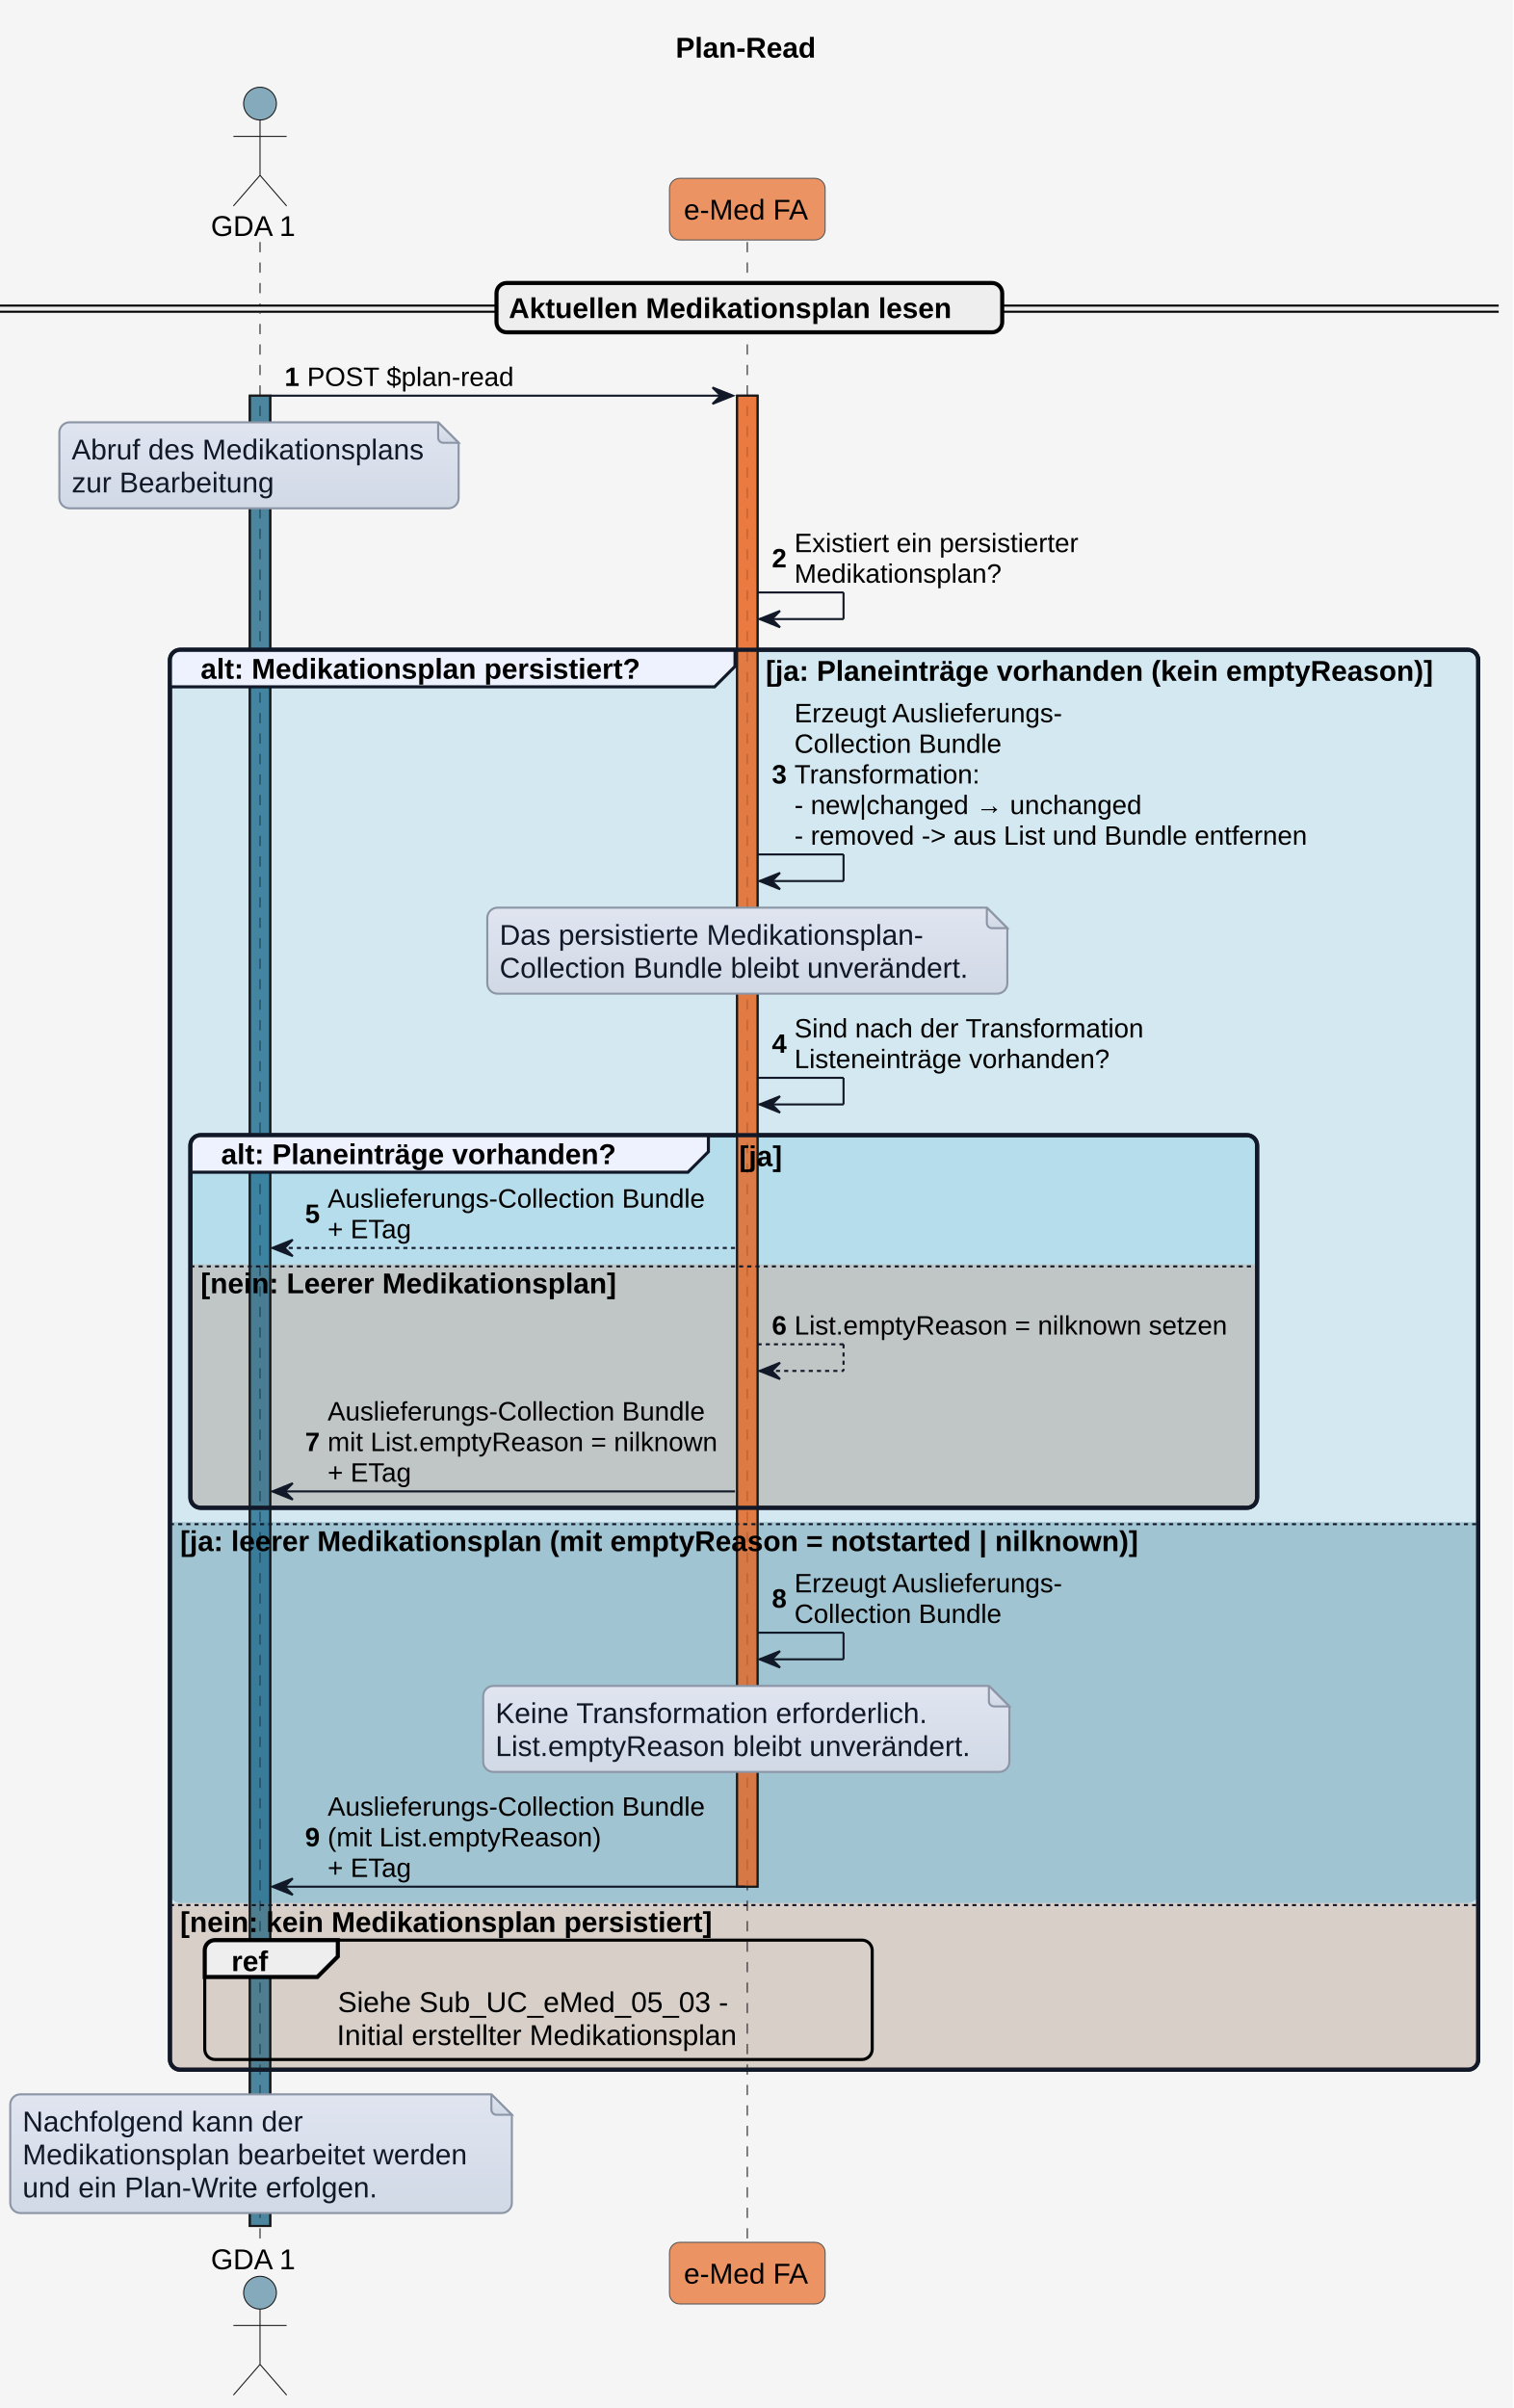
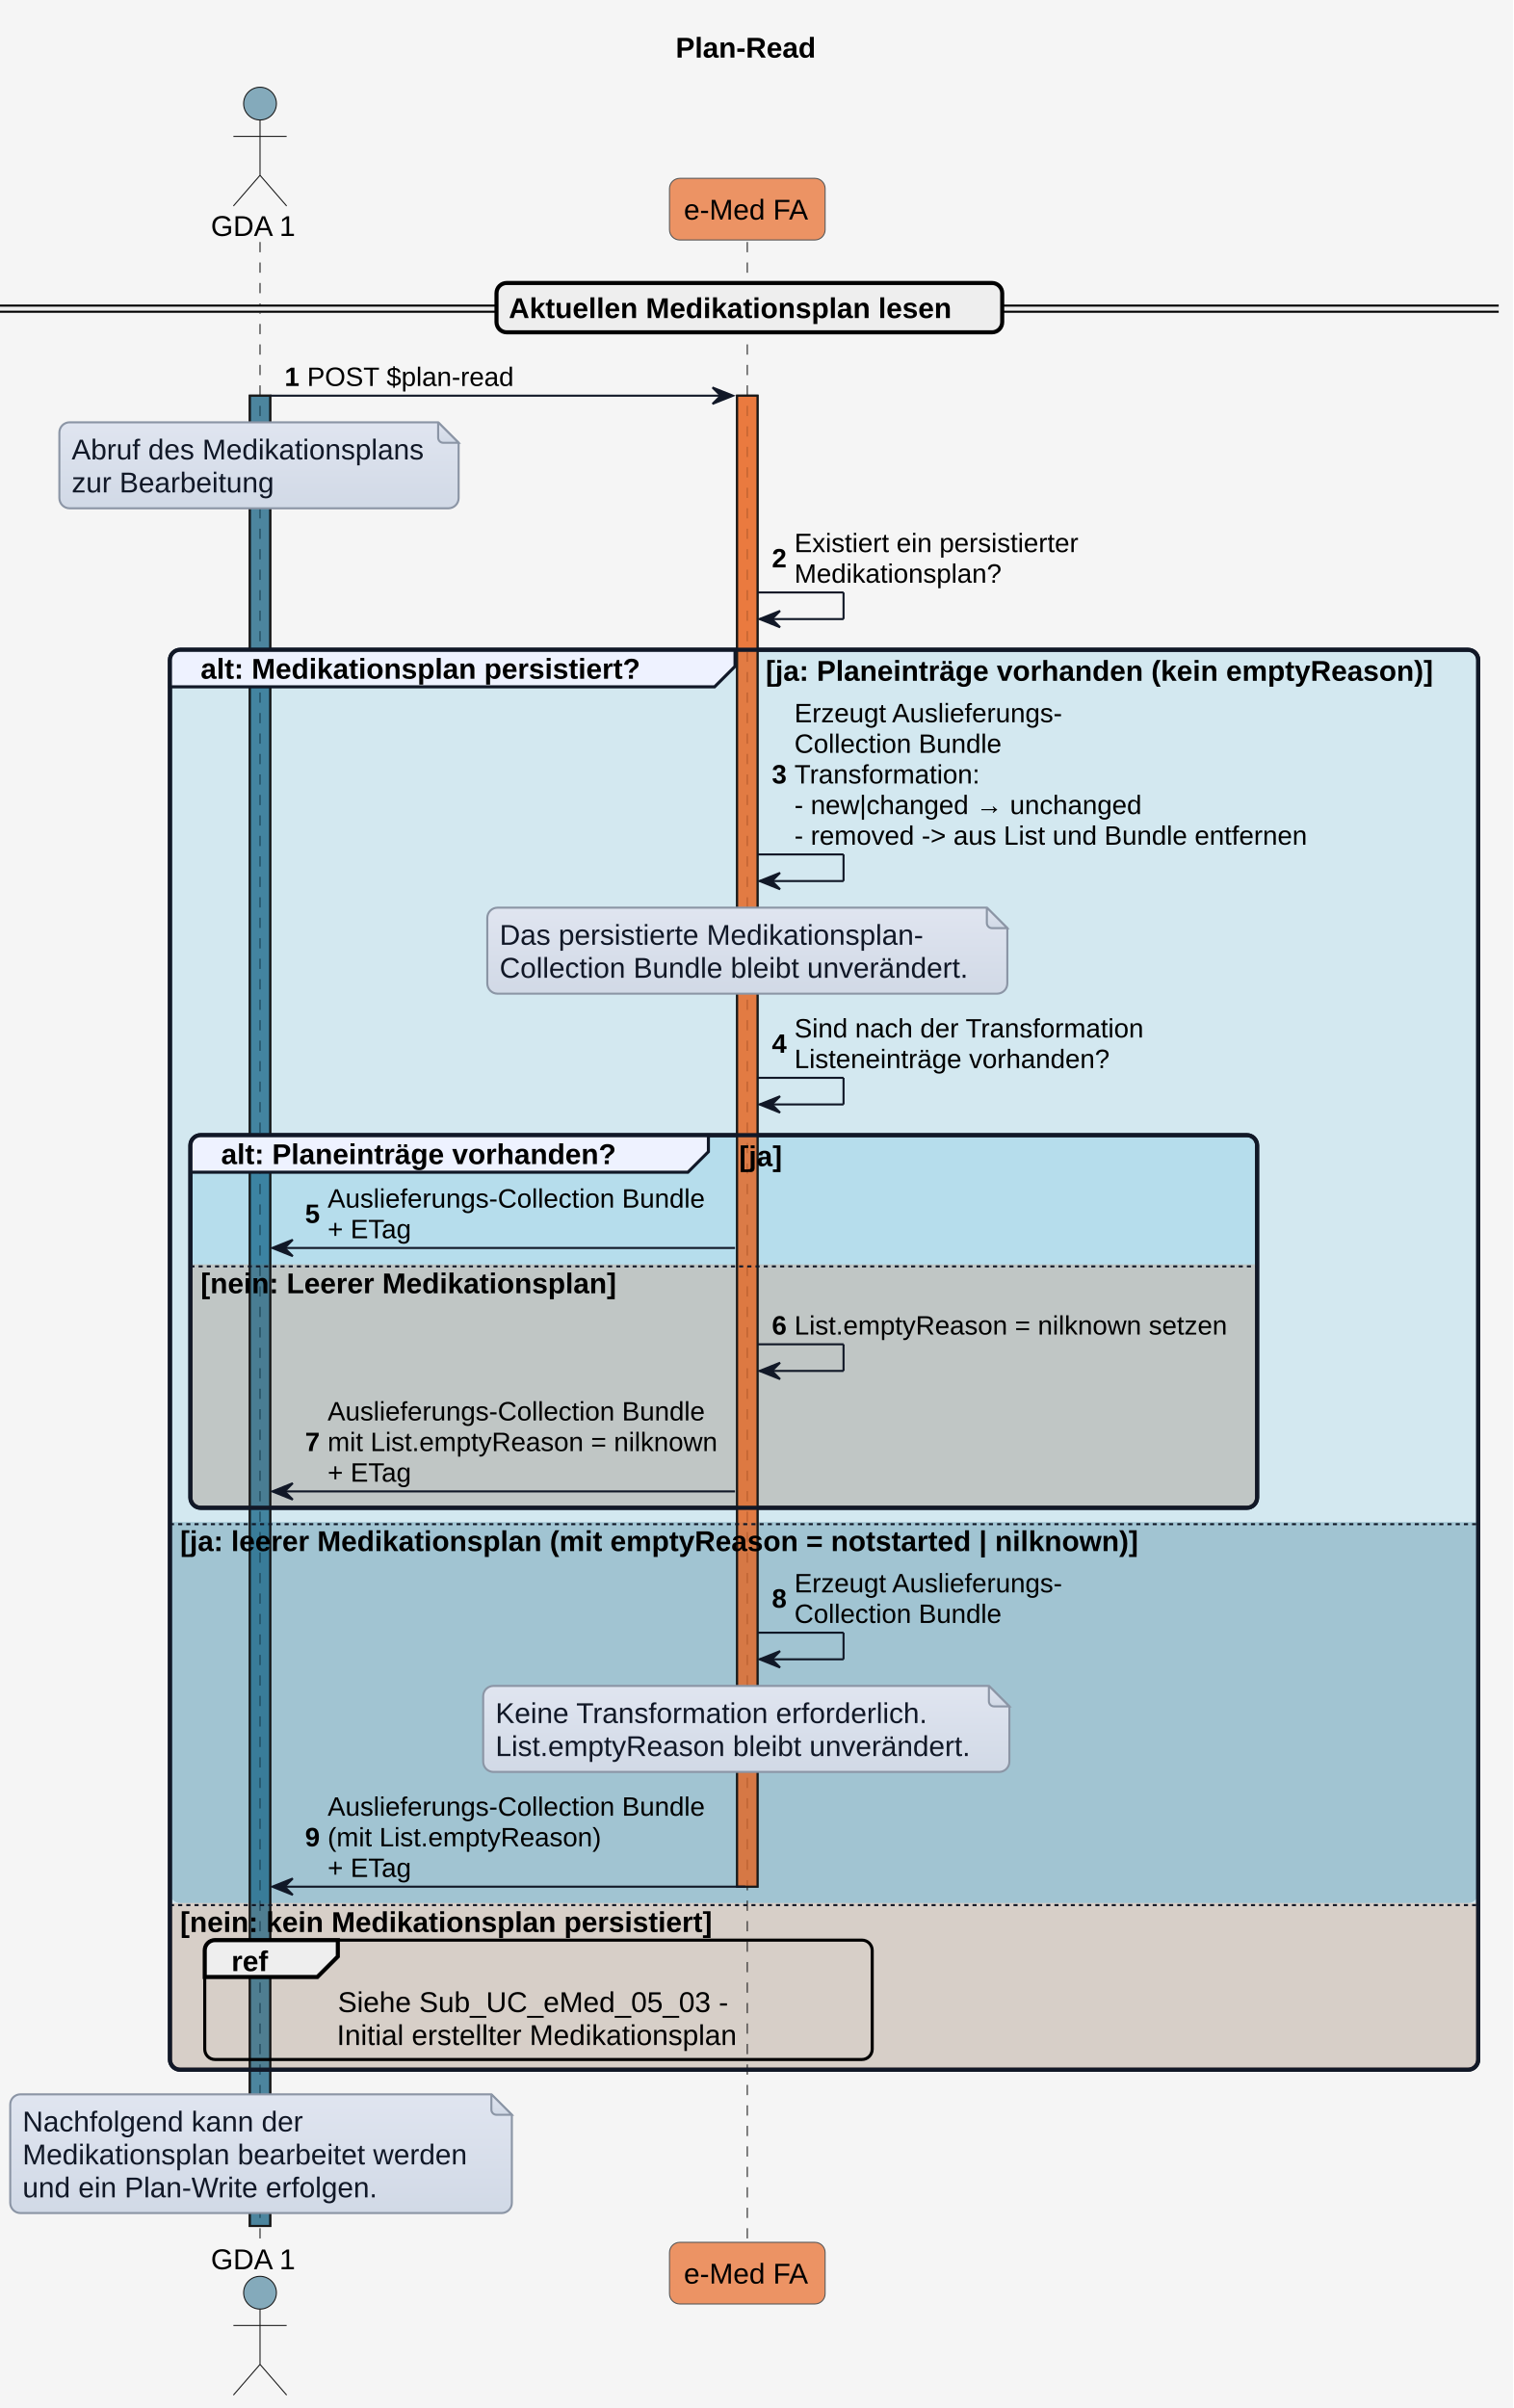
<svg xmlns="http://www.w3.org/2000/svg" contentStyleType="text/css" height="1176px" preserveAspectRatio="none" style="width:739px;height:1176px;background:#F5F5F5;" version="1.1" viewBox="0 0 739 1176" width="739px" zoomAndPan="magnify">
  <defs>
-     <linearGradient id="g1nb6zfjud6q490" x1="50%" x2="50%" y1="0%" y2="100%">
+     <linearGradient id="g1vv9j5j5pqm10" x1="50%" x2="50%" y1="0%" y2="100%">
      <stop offset="0%" stop-color="#E0E5F0" />
      <stop offset="100%" stop-color="#D1D9E6" />
    </linearGradient>
  </defs>
  <g>
    <rect fill="#F5F5F5" height="1176" style="stroke:none;stroke-width:1.0;" width="739" x="0" y="0" />
    <text fill="#000000" font-family="Arial" font-size="14" font-weight="bold" lengthAdjust="spacing" textLength="71" x="330" y="28.132">Plan-Read</text>
    <rect fill="#156082" fill-opacity="0.502" height="893.849" style="stroke:#181818;stroke-width:1.0;" width="10" x="122" y="193.245" />
    <rect fill="#E97232" fill-opacity="0.741" height="728.158" style="stroke:#181818;stroke-width:1.0;" width="10" x="360" y="193.245" />
    <rect fill="#0F9ED5" fill-opacity="0.145" height="693.458" rx="5" ry="5" style="stroke:#111827;stroke-width:2.0;" width="639" x="83" y="317.339" />
    <rect fill="#0F9ED5" fill-opacity="0.145" height="181.988" rx="5" ry="5" style="stroke:#111827;stroke-width:2.0;" width="521" x="93" y="554.375" />
    <path d="M93,617.47 L614,617.47 L614,731.363 A5,5 0 0 1 609,736.363 L98,736.363 A5,5 0 0 1 93,731.363 L93,617.47 " fill="#E97132" fill-opacity="0.208" style="stroke:none;stroke-width:1.0;" />
    <path d="M83,743.363 L722,743.363 L722,924.403 A5,5 0 0 1 717,929.403 L88,929.403 A5,5 0 0 1 83,924.403 L83,743.363 " fill="#34738D" fill-opacity="0.306" style="stroke:none;stroke-width:1.0;" />
    <path d="M83,929.403 L722,929.403 L722,1005.797 A5,5 0 0 1 717,1010.797 L88,1010.797 A5,5 0 0 1 83,1005.797 L83,929.403 " fill="#E97132" fill-opacity="0.208" style="stroke:none;stroke-width:1.0;" />
    <line style="stroke:#181818;stroke-width:0.5;stroke-dasharray:5.0,5.0;" x1="127" x2="127" y1="118.197" y2="1096.093" />
    <line style="stroke:#181818;stroke-width:0.5;stroke-dasharray:5.0,5.0;" x1="365" x2="365" y1="118.197" y2="1096.093" />
    <text fill="#000000" font-family="Arial" font-size="14" lengthAdjust="spacing" textLength="42" x="103" y="115.231">GDA 1</text>
    <ellipse cx="127" cy="50.599" fill="#156082" fill-opacity="0.502" rx="8" ry="8" style="stroke:#181818;stroke-width:0.5;" />
    <path d="M127,58.599 L127,85.599 M114,66.599 L140,66.599 M127,85.599 L114,100.599 M127,85.599 L140,100.599 " fill="none" style="stroke:#181818;stroke-width:0.5;" />
    <text fill="#000000" font-family="Arial" font-size="14" lengthAdjust="spacing" textLength="42" x="103" y="1108.225">GDA 1</text>
    <ellipse cx="127" cy="1119.692" fill="#156082" fill-opacity="0.502" rx="8" ry="8" style="stroke:#181818;stroke-width:0.5;" />
    <path d="M127,1127.692 L127,1154.692 M114,1135.692 L140,1135.692 M127,1154.692 L114,1169.692 M127,1154.692 L140,1169.692 " fill="none" style="stroke:#181818;stroke-width:0.5;" />
    <rect fill="#E97232" fill-opacity="0.741" height="30.099" rx="5" ry="5" style="stroke:#555555;stroke-width:0.5;" width="76" x="327" y="87.099" />
    <text fill="#000000" font-family="Arial" font-size="14" lengthAdjust="spacing" textLength="62" x="334" y="107.231">e-Med FA</text>
    <rect fill="#E97232" fill-opacity="0.741" height="30.099" rx="5" ry="5" style="stroke:#555555;stroke-width:0.5;" width="76" x="327" y="1095.093" />
    <text fill="#000000" font-family="Arial" font-size="14" lengthAdjust="spacing" textLength="62" x="334" y="1115.225">e-Med FA</text>
    <rect fill="#156082" fill-opacity="0.502" height="893.849" style="stroke:#181818;stroke-width:1.0;" width="10" x="122" y="193.245" />
    <rect fill="#E97232" fill-opacity="0.741" height="728.158" style="stroke:#181818;stroke-width:1.0;" width="10" x="360" y="193.245" />
    <rect fill="#EEEEEE" height="3" rx="5" ry="5" style="stroke:#EEEEEE;stroke-width:1.0;" width="732" x="0" y="149.247" />
    <line style="stroke:#000000;stroke-width:1.0;" x1="0" x2="732" y1="149.247" y2="149.247" />
    <line style="stroke:#000000;stroke-width:1.0;" x1="0" x2="732" y1="152.247" y2="152.247" />
    <rect fill="#EEEEEE" height="24.099" rx="5" ry="5" style="stroke:#000000;stroke-width:2.0;" width="247" x="242.5" y="138.197" />
    <text fill="#000000" font-family="Arial" font-size="14" font-weight="bold" lengthAdjust="spacing" textLength="229" x="248.5" y="155.329">Aktuellen Medikationsplan lesen</text>
    <polygon fill="#111827" points="348,189.245,358,193.245,348,197.245,352,193.245" style="stroke:#111827;stroke-width:1.0;" />
    <line style="stroke:#111827;stroke-width:1.0;" x1="132" x2="354" y1="193.245" y2="193.245" />
    <text fill="#000000" font-family="Arial" font-size="13" font-weight="bold" lengthAdjust="spacing" textLength="7" x="139" y="188.49">1</text>
    <text fill="#000000" font-family="Arial" font-size="13" lengthAdjust="spacing" textLength="99" x="150" y="188.49">POST $plan-read</text>
-     <path d="M29,211.245 L29,243.245 A5,5 0 0 0 34,248.245 L219,248.245 A5,5 0 0 0 224,243.245 L224,216.245 L214,206.245 L34,206.245 A5,5 0 0 0 29,211.245 " fill="url(#g1nb6zfjud6q490)" style="stroke:#8B95A5;stroke-width:1.0;" />
-     <path d="M214,206.245 L214,213.745 A2.5,2.5 0 0 0 216.5,216.245 L224,216.245 L214,206.245 " fill="url(#g1nb6zfjud6q490)" style="stroke:#8B95A5;stroke-width:1.0;" />
+     <path d="M29,211.245 L29,243.245 A5,5 0 0 0 34,248.245 L219,248.245 A5,5 0 0 0 224,243.245 L224,216.245 L214,206.245 L34,206.245 A5,5 0 0 0 29,211.245 " fill="url(#g1vv9j5j5pqm10)" style="stroke:#8B95A5;stroke-width:1.0;" />
+     <path d="M214,206.245 L214,213.745 A2.5,2.5 0 0 0 216.5,216.245 L224,216.245 L214,206.245 " fill="url(#g1vv9j5j5pqm10)" style="stroke:#8B95A5;stroke-width:1.0;" />
    <text fill="#111827" font-family="Arial" font-size="14" lengthAdjust="spacing" textLength="174" x="35" y="224.376">Abruf des Medikationsplans</text>
    <text fill="#111827" font-family="Arial" font-size="14" lengthAdjust="spacing" textLength="100" x="35" y="240.475">zur Bearbeitung</text>
    <line style="stroke:#111827;stroke-width:1.0;" x1="370" x2="412" y1="289.339" y2="289.339" />
    <line style="stroke:#111827;stroke-width:1.0;" x1="412" x2="412" y1="289.339" y2="302.339" />
    <line style="stroke:#111827;stroke-width:1.0;" x1="371" x2="412" y1="302.339" y2="302.339" />
    <polygon fill="#111827" points="381,298.339,371,302.339,381,306.339,377,302.339" style="stroke:#111827;stroke-width:1.0;" />
    <text fill="#000000" font-family="Arial" font-size="13" font-weight="bold" lengthAdjust="spacing" textLength="7" x="377" y="277.11">2</text>
    <text fill="#000000" font-family="Arial" font-size="13" lengthAdjust="spacing" textLength="141" x="388" y="269.636">Existiert ein persistierter</text>
    <text fill="#000000" font-family="Arial" font-size="13" lengthAdjust="spacing" textLength="101" x="388" y="284.584">Medikationsplan?</text>
    <path d="M88,317.339 L359,317.339 L359,325.438 L349,335.438 L83,335.438 L83,322.339 A5,5 0 0 1 88,317.339 " fill="#EEF2FF" style="stroke:#111827;stroke-width:1.5;" />
    <rect fill="none" height="693.458" rx="5" ry="5" style="stroke:#111827;stroke-width:2.0;" width="639" x="83" y="317.339" />
    <text fill="#000000" font-family="Arial" font-size="14" font-weight="bold" lengthAdjust="spacing" textLength="227" x="98" y="331.471">alt: Medikationsplan persistiert?</text>
    <text fill="#000000" font-family="Arial" font-size="14" font-weight="bold" lengthAdjust="spacing" textLength="343" x="374" y="332.471">[ja: Planeinträge vorhanden (kein emptyReason)]</text>
    <line style="stroke:#111827;stroke-width:1.0;" x1="370" x2="412" y1="417.28" y2="417.28" />
    <line style="stroke:#111827;stroke-width:1.0;" x1="412" x2="412" y1="417.28" y2="430.28" />
    <line style="stroke:#111827;stroke-width:1.0;" x1="371" x2="412" y1="430.28" y2="430.28" />
    <polygon fill="#111827" points="381,426.28,371,430.28,381,434.28,377,430.28" style="stroke:#111827;stroke-width:1.0;" />
    <text fill="#000000" font-family="Arial" font-size="13" font-weight="bold" lengthAdjust="spacing" textLength="7" x="377" y="382.628">3</text>
    <text fill="#000000" font-family="Arial" font-size="13" lengthAdjust="spacing" textLength="131" x="388" y="352.731">Erzeugt Auslieferungs-</text>
    <text fill="#000000" font-family="Arial" font-size="13" lengthAdjust="spacing" textLength="101" x="388" y="367.679">Collection Bundle</text>
    <text fill="#000000" font-family="Arial" font-size="13" lengthAdjust="spacing" textLength="89" x="388" y="382.628">Transformation:</text>
    <text fill="#000000" font-family="Arial" font-size="13" lengthAdjust="spacing" textLength="167" x="388" y="397.577">- new|changed → unchanged</text>
    <text fill="#000000" font-family="Arial" font-size="13" lengthAdjust="spacing" textLength="248" x="388" y="412.525">- removed -&gt; aus List und Bundle entfernen</text>
-     <path d="M238,448.28 L238,480.28 A5,5 0 0 0 243,485.28 L487,485.28 A5,5 0 0 0 492,480.28 L492,453.28 L482,443.28 L243,443.28 A5,5 0 0 0 238,448.28 " fill="url(#g1nb6zfjud6q490)" style="stroke:#8B95A5;stroke-width:1.0;" />
-     <path d="M482,443.28 L482,450.78 A2.5,2.5 0 0 0 484.5,453.28 L492,453.28 L482,443.28 " fill="url(#g1nb6zfjud6q490)" style="stroke:#8B95A5;stroke-width:1.0;" />
+     <path d="M238,448.28 L238,480.28 A5,5 0 0 0 243,485.28 L487,485.28 A5,5 0 0 0 492,480.28 L492,453.28 L482,443.28 L243,443.28 A5,5 0 0 0 238,448.28 " fill="url(#g1vv9j5j5pqm10)" style="stroke:#8B95A5;stroke-width:1.0;" />
+     <path d="M482,443.28 L482,450.78 A2.5,2.5 0 0 0 484.5,453.28 L492,453.28 L482,443.28 " fill="url(#g1vv9j5j5pqm10)" style="stroke:#8B95A5;stroke-width:1.0;" />
    <text fill="#111827" font-family="Arial" font-size="14" lengthAdjust="spacing" textLength="210" x="244" y="461.412">Das persistierte Medikationsplan-</text>
    <text fill="#111827" font-family="Arial" font-size="14" lengthAdjust="spacing" textLength="233" x="244" y="477.511">Collection Bundle bleibt unverändert.</text>
    <line style="stroke:#111827;stroke-width:1.0;" x1="370" x2="412" y1="526.375" y2="526.375" />
    <line style="stroke:#111827;stroke-width:1.0;" x1="412" x2="412" y1="526.375" y2="539.375" />
    <line style="stroke:#111827;stroke-width:1.0;" x1="371" x2="412" y1="539.375" y2="539.375" />
    <polygon fill="#111827" points="381,535.375,371,539.375,381,543.375,377,539.375" style="stroke:#111827;stroke-width:1.0;" />
    <text fill="#000000" font-family="Arial" font-size="13" font-weight="bold" lengthAdjust="spacing" textLength="7" x="377" y="514.146">4</text>
    <text fill="#000000" font-family="Arial" font-size="13" lengthAdjust="spacing" textLength="169" x="388" y="506.671">Sind nach der Transformation</text>
    <text fill="#000000" font-family="Arial" font-size="13" lengthAdjust="spacing" textLength="150" x="388" y="521.62">Listeneinträge vorhanden?</text>
    <path d="M98,554.375 L346,554.375 L346,562.474 L336,572.474 L93,572.474 L93,559.375 A5,5 0 0 1 98,554.375 " fill="#EEF2FF" style="stroke:#111827;stroke-width:1.5;" />
    <rect fill="none" height="181.988" rx="5" ry="5" style="stroke:#111827;stroke-width:2.0;" width="521" x="93" y="554.375" />
    <text fill="#000000" font-family="Arial" font-size="14" font-weight="bold" lengthAdjust="spacing" textLength="204" x="108" y="568.507">alt: Planeinträge vorhanden?</text>
    <text fill="#000000" font-family="Arial" font-size="14" font-weight="bold" lengthAdjust="spacing" textLength="22" x="361" y="569.507">[ja]</text>
    <polygon fill="#111827" points="143,605.47,133,609.47,143,613.47,139,609.47" style="stroke:#111827;stroke-width:1.0;" />
-     <line style="stroke:#111827;stroke-width:1.0;stroke-dasharray:2.0,2.0;" x1="137" x2="359" y1="609.47" y2="609.47" />
+     <line style="stroke:#111827;stroke-width:1.0;" x1="137" x2="359" y1="609.47" y2="609.47" />
    <text fill="#000000" font-family="Arial" font-size="13" font-weight="bold" lengthAdjust="spacing" textLength="7" x="149" y="597.24">5</text>
    <text fill="#000000" font-family="Arial" font-size="13" lengthAdjust="spacing" textLength="183" x="160" y="589.766">Auslieferungs-Collection Bundle</text>
    <text fill="#000000" font-family="Arial" font-size="13" lengthAdjust="spacing" textLength="42" x="160" y="604.715">+ ETag</text>
    <line style="stroke:#111827;stroke-width:1.0;stroke-dasharray:2.0,2.0;" x1="93" x2="614" y1="618.47" y2="618.47" />
    <text fill="#000000" font-family="Arial" font-size="14" font-weight="bold" lengthAdjust="spacing" textLength="216" x="98" y="631.602">[nein: Leerer Medikationsplan]</text>
-     <line style="stroke:#111827;stroke-width:1.0;stroke-dasharray:2.0,2.0;" x1="370" x2="412" y1="656.517" y2="656.517" />
-     <line style="stroke:#111827;stroke-width:1.0;stroke-dasharray:2.0,2.0;" x1="412" x2="412" y1="656.517" y2="669.517" />
-     <line style="stroke:#111827;stroke-width:1.0;stroke-dasharray:2.0,2.0;" x1="371" x2="412" y1="669.517" y2="669.517" />
+     <line style="stroke:#111827;stroke-width:1.0;" x1="370" x2="412" y1="656.517" y2="656.517" />
+     <line style="stroke:#111827;stroke-width:1.0;" x1="412" x2="412" y1="656.517" y2="669.517" />
+     <line style="stroke:#111827;stroke-width:1.0;" x1="371" x2="412" y1="669.517" y2="669.517" />
    <polygon fill="#111827" points="381,665.517,371,669.517,381,673.517,377,669.517" style="stroke:#111827;stroke-width:1.0;" />
    <text fill="#000000" font-family="Arial" font-size="13" font-weight="bold" lengthAdjust="spacing" textLength="7" x="377" y="651.762">6</text>
    <text fill="#000000" font-family="Arial" font-size="13" lengthAdjust="spacing" textLength="214" x="388" y="651.762">List.emptyReason = nilknown setzen</text>
    <polygon fill="#111827" points="143,724.363,133,728.363,143,732.363,139,728.363" style="stroke:#111827;stroke-width:1.0;" />
    <line style="stroke:#111827;stroke-width:1.0;" x1="137" x2="359" y1="728.363" y2="728.363" />
    <text fill="#000000" font-family="Arial" font-size="13" font-weight="bold" lengthAdjust="spacing" textLength="7" x="149" y="708.66">7</text>
    <text fill="#000000" font-family="Arial" font-size="13" lengthAdjust="spacing" textLength="183" x="160" y="693.711">Auslieferungs-Collection Bundle</text>
    <text fill="#000000" font-family="Arial" font-size="13" lengthAdjust="spacing" textLength="193" x="160" y="708.66">mit List.emptyReason = nilknown</text>
    <text fill="#000000" font-family="Arial" font-size="13" lengthAdjust="spacing" textLength="42" x="160" y="723.608">+ ETag</text>
    <line style="stroke:#111827;stroke-width:1.0;stroke-dasharray:2.0,2.0;" x1="83" x2="722" y1="744.363" y2="744.363" />
    <text fill="#000000" font-family="Arial" font-size="14" font-weight="bold" lengthAdjust="spacing" textLength="490" x="88" y="757.495">[ja: leerer Medikationsplan (mit emptyReason = notstarted | nilknown)]</text>
    <line style="stroke:#111827;stroke-width:1.0;" x1="370" x2="412" y1="797.359" y2="797.359" />
    <line style="stroke:#111827;stroke-width:1.0;" x1="412" x2="412" y1="797.359" y2="810.359" />
    <line style="stroke:#111827;stroke-width:1.0;" x1="371" x2="412" y1="810.359" y2="810.359" />
    <polygon fill="#111827" points="381,806.359,371,810.359,381,814.359,377,810.359" style="stroke:#111827;stroke-width:1.0;" />
    <text fill="#000000" font-family="Arial" font-size="13" font-weight="bold" lengthAdjust="spacing" textLength="7" x="377" y="785.13">8</text>
    <text fill="#000000" font-family="Arial" font-size="13" lengthAdjust="spacing" textLength="131" x="388" y="777.656">Erzeugt Auslieferungs-</text>
    <text fill="#000000" font-family="Arial" font-size="13" lengthAdjust="spacing" textLength="101" x="388" y="792.605">Collection Bundle</text>
-     <path d="M236,828.359 L236,860.359 A5,5 0 0 0 241,865.359 L488,865.359 A5,5 0 0 0 493,860.359 L493,833.359 L483,823.359 L241,823.359 A5,5 0 0 0 236,828.359 " fill="url(#g1nb6zfjud6q490)" style="stroke:#8B95A5;stroke-width:1.0;" />
-     <path d="M483,823.359 L483,830.859 A2.5,2.5 0 0 0 485.5,833.359 L493,833.359 L483,823.359 " fill="url(#g1nb6zfjud6q490)" style="stroke:#8B95A5;stroke-width:1.0;" />
+     <path d="M236,828.359 L236,860.359 A5,5 0 0 0 241,865.359 L488,865.359 A5,5 0 0 0 493,860.359 L493,833.359 L483,823.359 L241,823.359 A5,5 0 0 0 236,828.359 " fill="url(#g1vv9j5j5pqm10)" style="stroke:#8B95A5;stroke-width:1.0;" />
+     <path d="M483,823.359 L483,830.859 A2.5,2.5 0 0 0 485.5,833.359 L493,833.359 L483,823.359 " fill="url(#g1vv9j5j5pqm10)" style="stroke:#8B95A5;stroke-width:1.0;" />
    <text fill="#111827" font-family="Arial" font-size="14" lengthAdjust="spacing" textLength="216" x="242" y="841.491">Keine Transformation erforderlich.</text>
    <text fill="#111827" font-family="Arial" font-size="14" lengthAdjust="spacing" textLength="236" x="242" y="857.59">List.emptyReason bleibt unverändert.</text>
    <polygon fill="#111827" points="143,917.403,133,921.403,143,925.403,139,921.403" style="stroke:#111827;stroke-width:1.0;" />
    <line style="stroke:#111827;stroke-width:1.0;" x1="137" x2="364" y1="921.403" y2="921.403" />
    <text fill="#000000" font-family="Arial" font-size="13" font-weight="bold" lengthAdjust="spacing" textLength="7" x="149" y="901.699">9</text>
    <text fill="#000000" font-family="Arial" font-size="13" lengthAdjust="spacing" textLength="183" x="160" y="886.75">Auslieferungs-Collection Bundle</text>
    <text fill="#000000" font-family="Arial" font-size="13" lengthAdjust="spacing" textLength="135" x="160" y="901.699">(mit List.emptyReason)</text>
    <text fill="#000000" font-family="Arial" font-size="13" lengthAdjust="spacing" textLength="42" x="160" y="916.648">+ ETag</text>
    <line style="stroke:#111827;stroke-width:1.0;stroke-dasharray:2.0,2.0;" x1="83" x2="722" y1="930.403" y2="930.403" />
    <text fill="#000000" font-family="Arial" font-size="14" font-weight="bold" lengthAdjust="spacing" textLength="276" x="88" y="943.535">[nein: kein Medikationsplan persistiert]</text>
    <rect fill="none" height="58.296" rx="5" ry="5" style="stroke:#000000;stroke-width:1.5;" width="326" x="100" y="947.501" />
    <path d="M105,947.501 L165,947.501 L165,955.501 L155,965.501 L100,965.501 L100,952.501 A5,5 0 0 1 105,947.501 " fill="#EEEEEE" style="stroke:#000000;stroke-width:2.0;" />
    <text fill="#000000" font-family="Arial" font-size="14" font-weight="bold" lengthAdjust="spacing" textLength="20" x="113" y="962.633">ref</text>
    <text fill="#000000" font-family="Arial" font-size="14" lengthAdjust="spacing" textLength="192" x="165" y="982.633">Siehe Sub_UC_eMed_05_03 -</text>
    <text fill="#000000" font-family="Arial" font-size="14" lengthAdjust="spacing" textLength="197" x="164.5" y="998.732">Initial erstellter Medikationsplan</text>
-     <path d="M5,1027.797 L5,1075.797 A5,5 0 0 0 10,1080.797 L245,1080.797 A5,5 0 0 0 250,1075.797 L250,1032.797 L240,1022.797 L10,1022.797 A5,5 0 0 0 5,1027.797 " fill="url(#g1nb6zfjud6q490)" style="stroke:#8B95A5;stroke-width:1.0;" />
-     <path d="M240,1022.797 L240,1030.297 A2.5,2.5 0 0 0 242.5,1032.797 L250,1032.797 L240,1022.797 " fill="url(#g1nb6zfjud6q490)" style="stroke:#8B95A5;stroke-width:1.0;" />
+     <path d="M5,1027.797 L5,1075.797 A5,5 0 0 0 10,1080.797 L245,1080.797 A5,5 0 0 0 250,1075.797 L250,1032.797 L240,1022.797 L10,1022.797 A5,5 0 0 0 5,1027.797 " fill="url(#g1vv9j5j5pqm10)" style="stroke:#8B95A5;stroke-width:1.0;" />
+     <path d="M240,1022.797 L240,1030.297 A2.5,2.5 0 0 0 242.5,1032.797 L250,1032.797 L240,1022.797 " fill="url(#g1vv9j5j5pqm10)" style="stroke:#8B95A5;stroke-width:1.0;" />
    <text fill="#111827" font-family="Arial" font-size="14" lengthAdjust="spacing" textLength="139" x="11" y="1040.929">Nachfolgend kann der</text>
    <text fill="#111827" font-family="Arial" font-size="14" lengthAdjust="spacing" textLength="220" x="11" y="1057.028">Medikationsplan bearbeitet werden</text>
    <text fill="#111827" font-family="Arial" font-size="14" lengthAdjust="spacing" textLength="177" x="11" y="1073.127">und ein Plan-Write erfolgen.</text>
  </g>
</svg>
